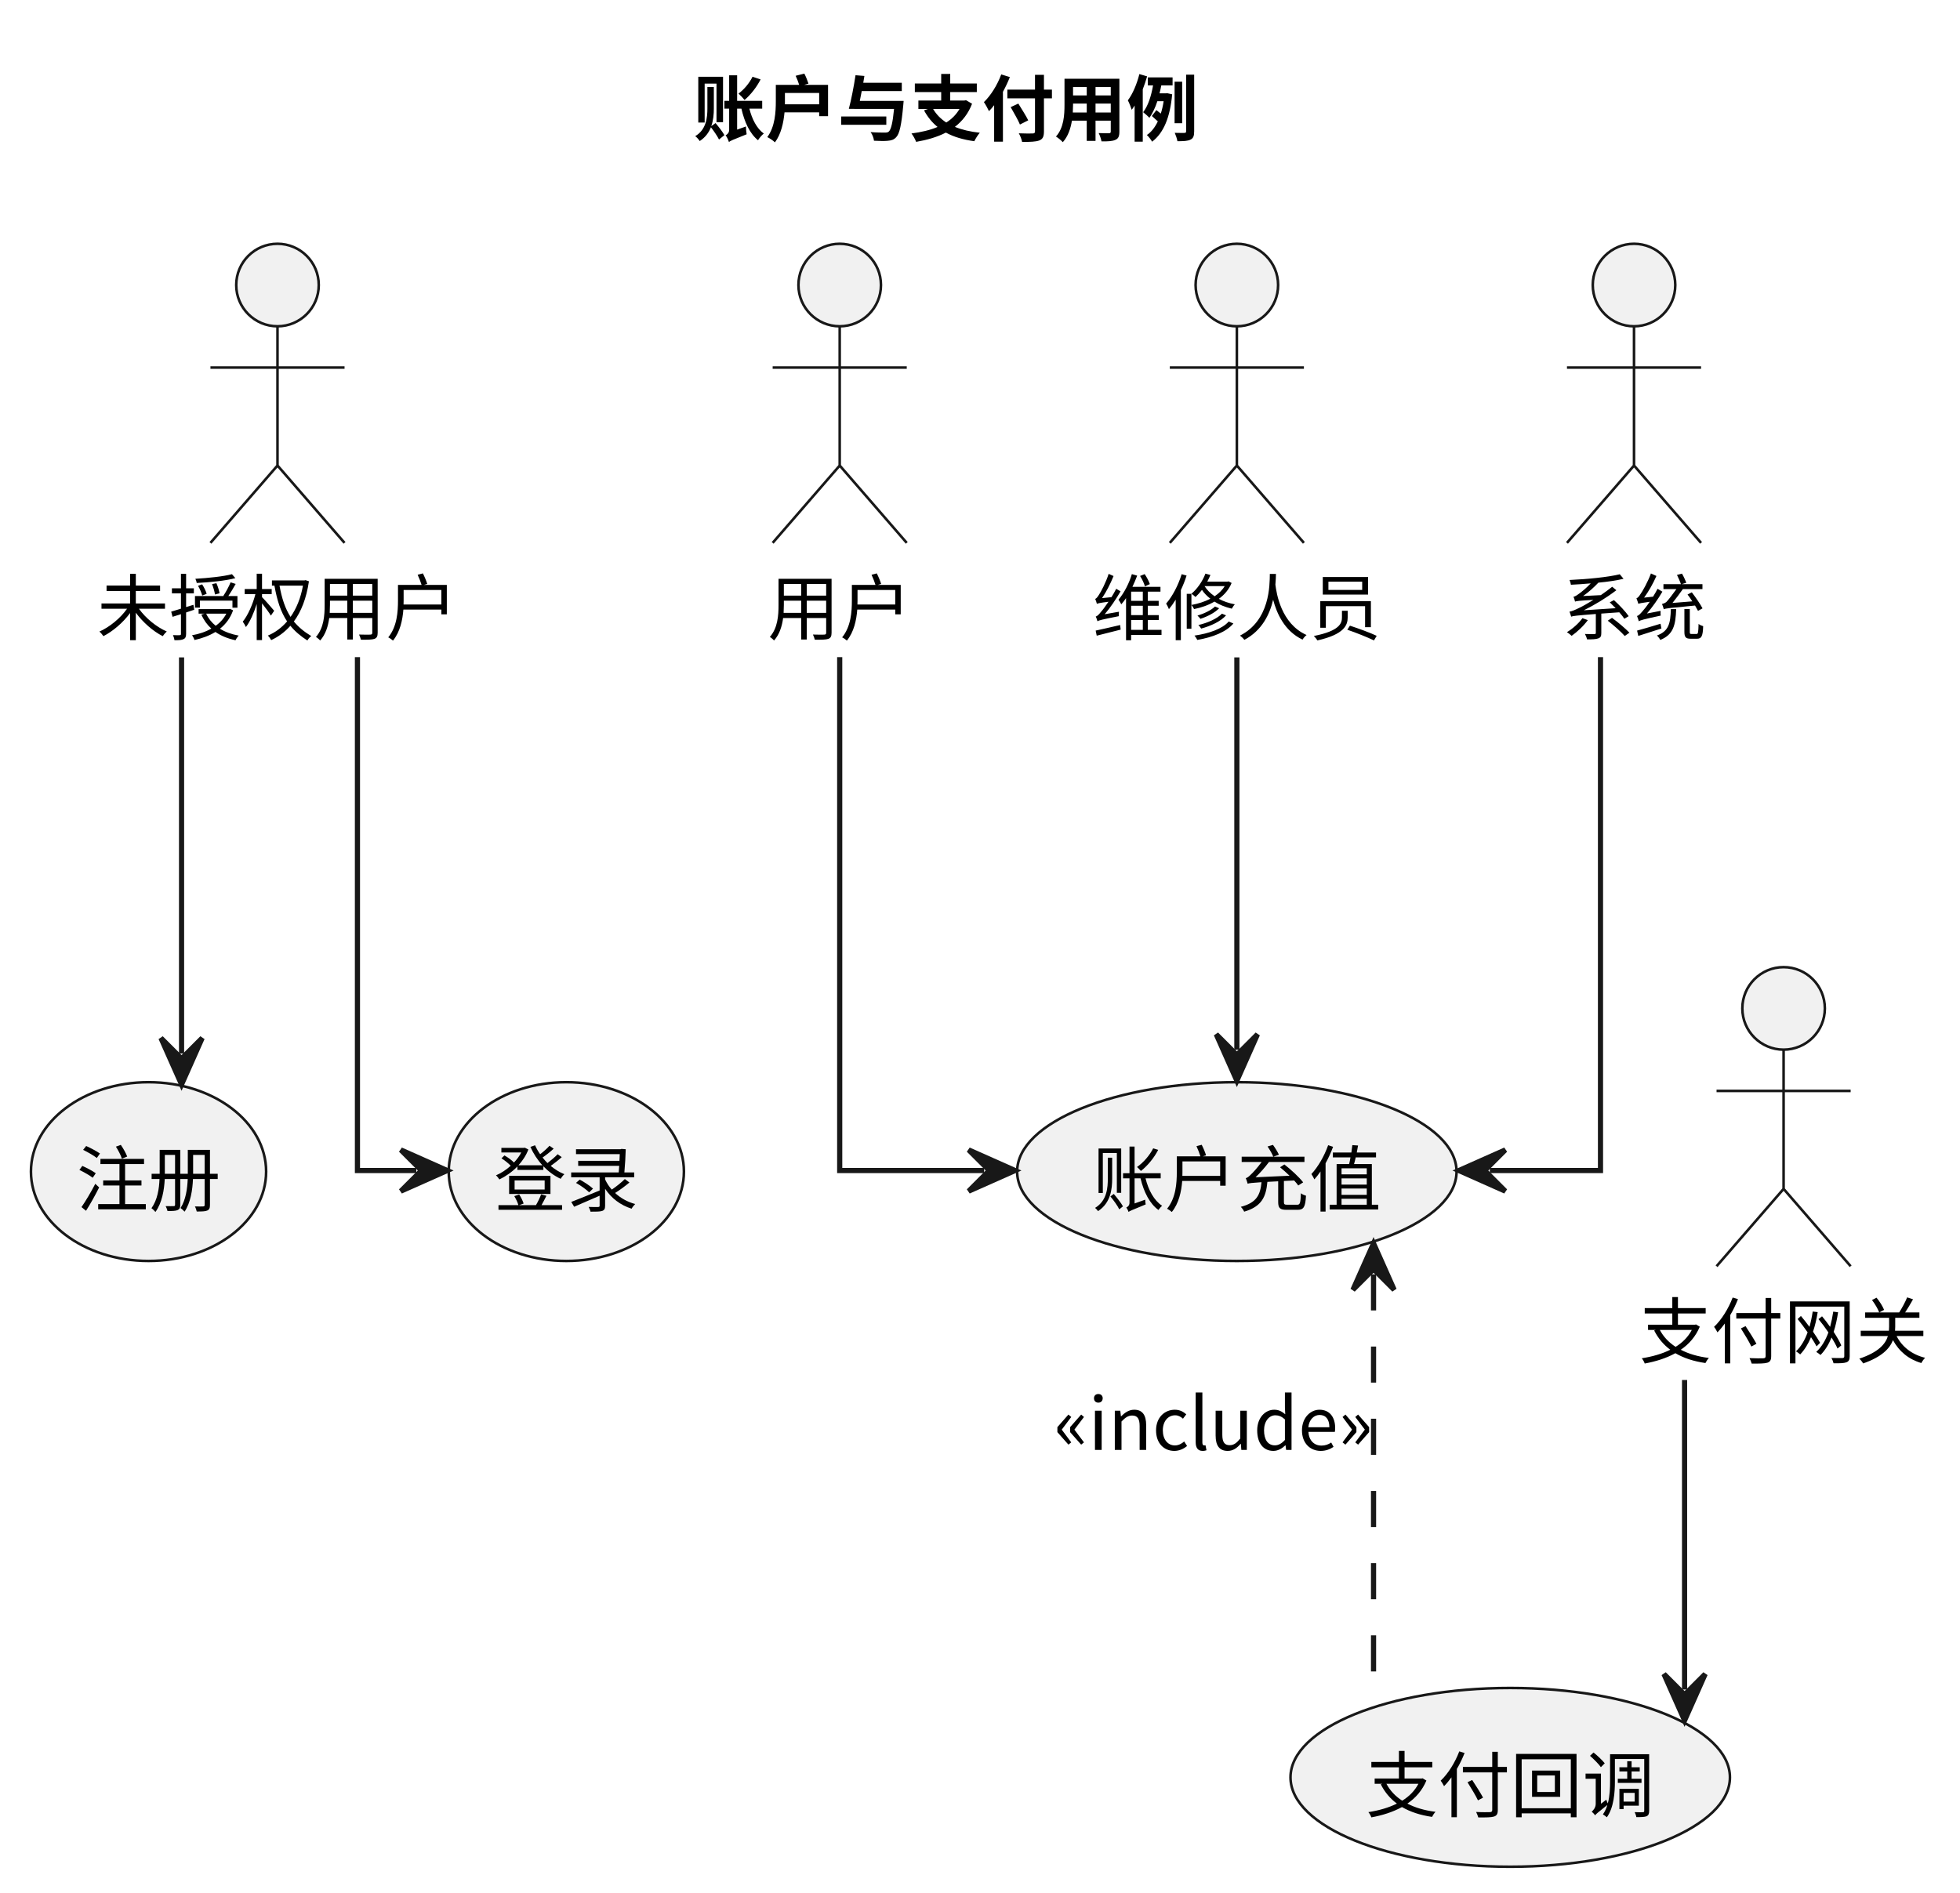
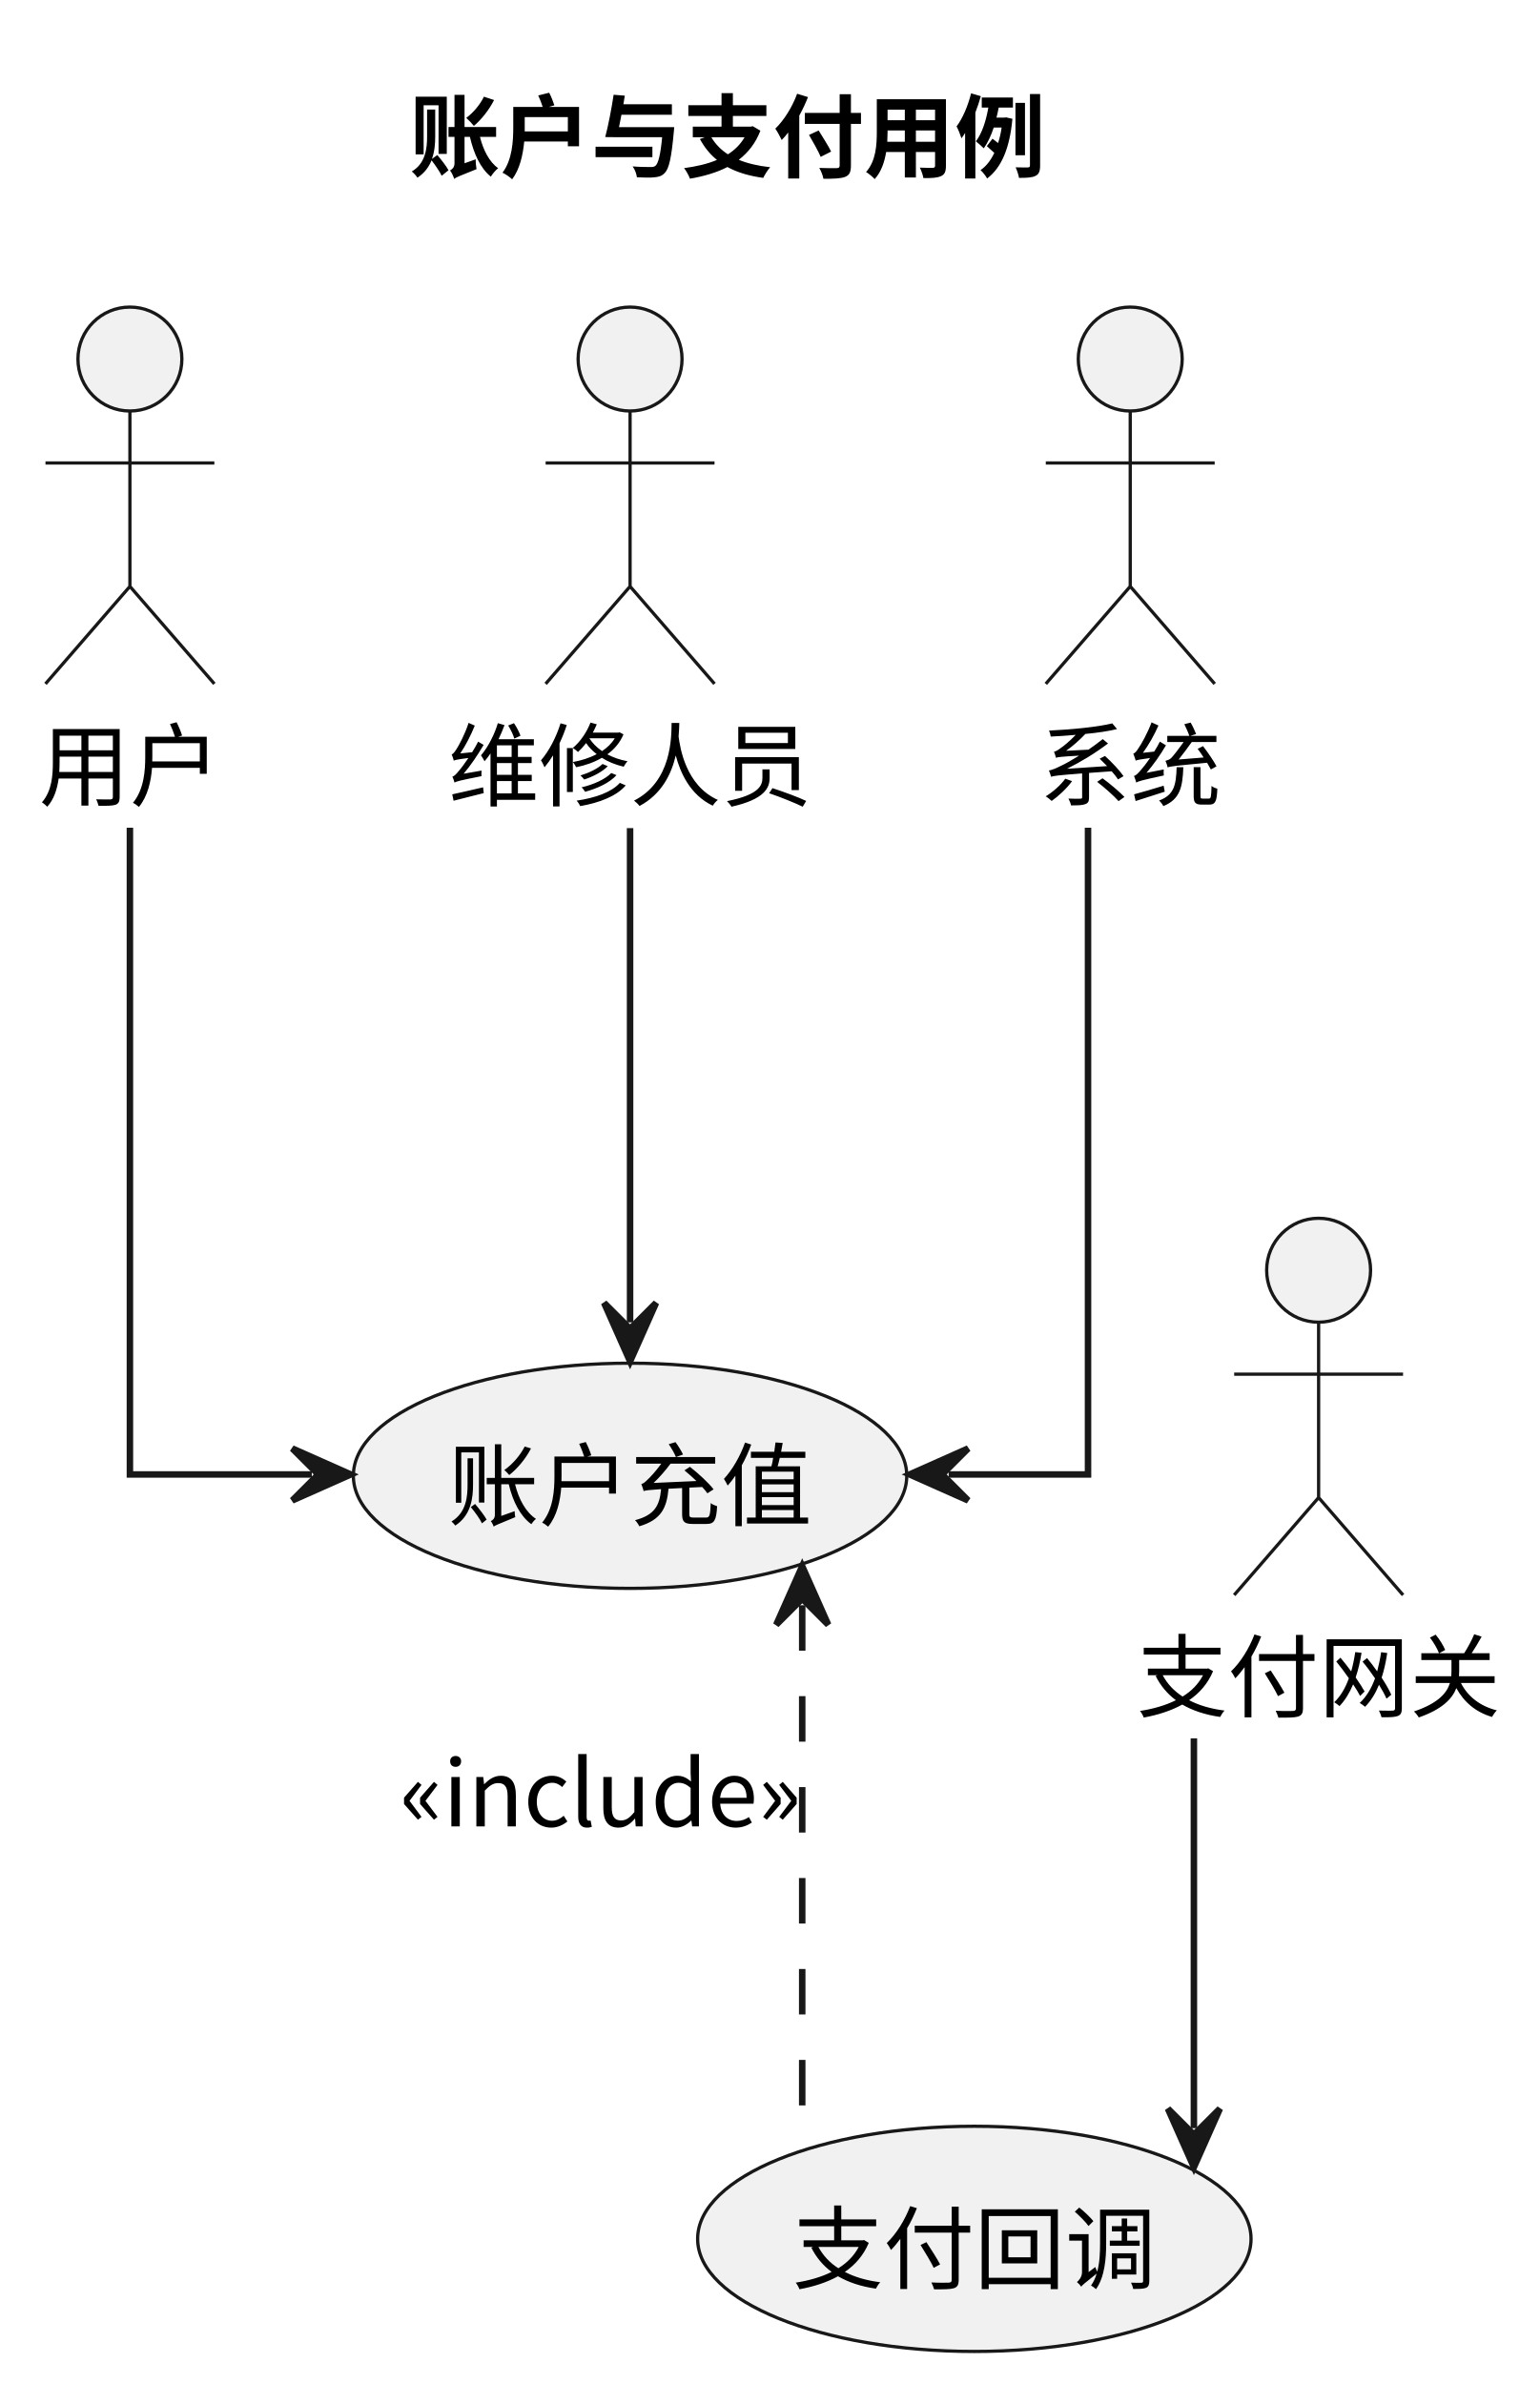
- <svg xmlns="http://www.w3.org/2000/svg" contentStyleType="text/css" data-diagram-type="DESCRIPTION" height="367px" preserveAspectRatio="none" style="width:380px;height:367px;background:#FFFFFF;" version="1.1" viewBox="0 0 380 367" width="380px" zoomAndPan="magnify">
+ <svg xmlns="http://www.w3.org/2000/svg" contentStyleType="text/css" data-diagram-type="DESCRIPTION" height="367px" preserveAspectRatio="none" style="width:237px;height:367px;background:#FFFFFF;" version="1.1" viewBox="0 0 237 367" width="237px" zoomAndPan="magnify">
  <defs />
  <g>
    <g class="title" data-source-line="3">
-       <text fill="#000000" font-family="Noto Sans CJK SC" font-size="14" font-weight="bold" lengthAdjust="spacing" textLength="98" x="134.4" y="26.24">账户与支付用例</text>
+       <text fill="#000000" font-family="Noto Sans CJK SC" font-size="14" font-weight="bold" lengthAdjust="spacing" textLength="98" x="63" y="26.24">账户与支付用例</text>
    </g>
-     <g class="entity" data-entity="G" data-source-line="6" data-uid="ent0002" id="entity_G">
-       <ellipse cx="53.8" cy="55.272" fill="#F1F1F1" rx="8" ry="8" style="stroke:#181818;stroke-width:0.5;" />
-       <path d="M53.8,63.272 L53.8,90.272 M40.8,71.272 L66.8,71.272 M53.8,90.272 L40.8,105.272 M53.8,90.272 L66.8,105.272" fill="none" style="stroke:#181818;stroke-width:0.5;" />
-       <text fill="#000000" font-family="Noto Sans CJK SC" font-size="14" lengthAdjust="spacing" textLength="70" x="18.8" y="123.012">未授权用户</text>
+     <g class="entity" data-entity="U" data-source-line="6" data-uid="ent0002" id="entity_U">
+       <ellipse cx="20" cy="55.272" fill="#F1F1F1" rx="8" ry="8" style="stroke:#181818;stroke-width:0.5;" />
+       <path d="M20,63.272 L20,90.272 M7,71.272 L33,71.272 M20,90.272 L7,105.272 M20,90.272 L33,105.272" fill="none" style="stroke:#181818;stroke-width:0.5;" />
+       <text fill="#000000" font-family="Noto Sans CJK SC" font-size="14" lengthAdjust="spacing" textLength="28" x="6" y="123.012">用户</text>
    </g>
-     <g class="entity" data-entity="U" data-source-line="7" data-uid="ent0003" id="entity_U">
-       <ellipse cx="162.8" cy="55.272" fill="#F1F1F1" rx="8" ry="8" style="stroke:#181818;stroke-width:0.5;" />
-       <path d="M162.8,63.272 L162.8,90.272 M149.8,71.272 L175.8,71.272 M162.8,90.272 L149.8,105.272 M162.8,90.272 L175.8,105.272" fill="none" style="stroke:#181818;stroke-width:0.5;" />
-       <text fill="#000000" font-family="Noto Sans CJK SC" font-size="14" lengthAdjust="spacing" textLength="28" x="148.8" y="123.012">用户</text>
+     <g class="entity" data-entity="M" data-source-line="7" data-uid="ent0003" id="entity_M">
+       <ellipse cx="97" cy="55.272" fill="#F1F1F1" rx="8" ry="8" style="stroke:#181818;stroke-width:0.5;" />
+       <path d="M97,63.272 L97,90.272 M84,71.272 L110,71.272 M97,90.272 L84,105.272 M97,90.272 L110,105.272" fill="none" style="stroke:#181818;stroke-width:0.5;" />
+       <text fill="#000000" font-family="Noto Sans CJK SC" font-size="14" lengthAdjust="spacing" textLength="56" x="69" y="123.012">维修人员</text>
    </g>
-     <g class="entity" data-entity="M" data-source-line="8" data-uid="ent0004" id="entity_M">
-       <ellipse cx="239.8" cy="55.272" fill="#F1F1F1" rx="8" ry="8" style="stroke:#181818;stroke-width:0.5;" />
-       <path d="M239.8,63.272 L239.8,90.272 M226.8,71.272 L252.8,71.272 M239.8,90.272 L226.8,105.272 M239.8,90.272 L252.8,105.272" fill="none" style="stroke:#181818;stroke-width:0.5;" />
-       <text fill="#000000" font-family="Noto Sans CJK SC" font-size="14" lengthAdjust="spacing" textLength="56" x="211.8" y="123.012">维修人员</text>
+     <g class="entity" data-entity="P" data-source-line="8" data-uid="ent0004" id="entity_P">
+       <ellipse cx="203" cy="195.542" fill="#F1F1F1" rx="8" ry="8" style="stroke:#181818;stroke-width:0.5;" />
+       <path d="M203,203.542 L203,230.542 M190,211.542 L216,211.542 M203,230.542 L190,245.542 M203,230.542 L216,245.542" fill="none" style="stroke:#181818;stroke-width:0.5;" />
+       <text fill="#000000" font-family="Noto Sans CJK SC" font-size="14" lengthAdjust="spacing" textLength="56" x="175" y="263.282">支付网关</text>
    </g>
-     <g class="entity" data-entity="P" data-source-line="9" data-uid="ent0005" id="entity_P">
-       <ellipse cx="345.8" cy="195.542" fill="#F1F1F1" rx="8" ry="8" style="stroke:#181818;stroke-width:0.5;" />
-       <path d="M345.8,203.542 L345.8,230.542 M332.8,211.542 L358.8,211.542 M345.8,230.542 L332.8,245.542 M345.8,230.542 L358.8,245.542" fill="none" style="stroke:#181818;stroke-width:0.5;" />
-       <text fill="#000000" font-family="Noto Sans CJK SC" font-size="14" lengthAdjust="spacing" textLength="56" x="317.8" y="263.282">支付网关</text>
+     <g class="entity" data-entity="S" data-source-line="9" data-uid="ent0005" id="entity_S">
+       <ellipse cx="174" cy="55.272" fill="#F1F1F1" rx="8" ry="8" style="stroke:#181818;stroke-width:0.5;" />
+       <path d="M174,63.272 L174,90.272 M161,71.272 L187,71.272 M174,90.272 L161,105.272 M174,90.272 L187,105.272" fill="none" style="stroke:#181818;stroke-width:0.5;" />
+       <text fill="#000000" font-family="Noto Sans CJK SC" font-size="14" lengthAdjust="spacing" textLength="28" x="160" y="123.012">系统</text>
    </g>
-     <g class="entity" data-entity="S" data-source-line="10" data-uid="ent0006" id="entity_S">
-       <ellipse cx="316.8" cy="55.272" fill="#F1F1F1" rx="8" ry="8" style="stroke:#181818;stroke-width:0.5;" />
-       <path d="M316.8,63.272 L316.8,90.272 M303.8,71.272 L329.8,71.272 M316.8,90.272 L303.8,105.272 M316.8,90.272 L329.8,105.272" fill="none" style="stroke:#181818;stroke-width:0.5;" />
-       <text fill="#000000" font-family="Noto Sans CJK SC" font-size="14" lengthAdjust="spacing" textLength="28" x="302.8" y="123.012">系统</text>
+     <g class="entity" data-entity="...." data-source-line="11" data-uid="ent0006" id="entity_....">
+       <ellipse cx="96.998" cy="227.186" fill="#F1F1F1" rx="42.598" ry="17.334" style="stroke:#181818;stroke-width:0.5;" />
+       <text fill="#000000" font-family="Noto Sans CJK SC" font-size="14" lengthAdjust="spacing" textLength="56" x="68.998" y="233.822">账户充值</text>
    </g>
-     <g class="entity" data-entity=".." data-source-line="12" data-uid="ent0007" id="entity_..">
-       <ellipse cx="28.799" cy="227.186" fill="#F1F1F1" rx="22.799" ry="17.334" style="stroke:#181818;stroke-width:0.5;" />
-       <text fill="#000000" font-family="Noto Sans CJK SC" font-size="14" lengthAdjust="spacing" textLength="28" x="14.799" y="233.822">注册</text>
+     <g class="entity" data-entity="...." data-source-line="12" data-uid="ent0007" id="entity_....">
+       <ellipse cx="149.998" cy="344.656" fill="#F1F1F1" rx="42.598" ry="17.334" style="stroke:#181818;stroke-width:0.5;" />
+       <text fill="#000000" font-family="Noto Sans CJK SC" font-size="14" lengthAdjust="spacing" textLength="56" x="121.998" y="351.292">支付回调</text>
    </g>
-     <g class="entity" data-entity=".." data-source-line="13" data-uid="ent0008" id="entity_..">
-       <ellipse cx="109.799" cy="227.186" fill="#F1F1F1" rx="22.799" ry="17.334" style="stroke:#181818;stroke-width:0.5;" />
-       <text fill="#000000" font-family="Noto Sans CJK SC" font-size="14" lengthAdjust="spacing" textLength="28" x="95.799" y="233.822">登录</text>
+     <g class="link" data-entity-1="U" data-entity-2="...." data-source-line="14" data-uid="lnk8" id="link_U_....">
+       <path d="M20,127.422 C20,168.792 20,226.982 20,226.982 C20,226.982 30.36,226.982 48,226.982" fill="none" id="U-to-账户充值" style="stroke:#181818;stroke-width:1;" />
+       <polygon fill="#181818" points="54,226.982,45,222.982,49,226.982,45,230.982,54,226.982" style="stroke:#181818;stroke-width:1;" />
    </g>
-     <g class="entity" data-entity="...." data-source-line="14" data-uid="ent0009" id="entity_....">
-       <ellipse cx="239.798" cy="227.186" fill="#F1F1F1" rx="42.598" ry="17.334" style="stroke:#181818;stroke-width:0.5;" />
-       <text fill="#000000" font-family="Noto Sans CJK SC" font-size="14" lengthAdjust="spacing" textLength="56" x="211.798" y="233.822">账户充值</text>
+     <g class="link" data-entity-1="M" data-entity-2="...." data-source-line="15" data-uid="lnk9" id="link_M_....">
+       <path d="M97,127.482 C97,154.662 97,183.102 97,203.572" fill="none" id="M-to-账户充值" style="stroke:#181818;stroke-width:1;" />
+       <polygon fill="#181818" points="97,209.572,101,200.572,97,204.572,93,200.572,97,209.572" style="stroke:#181818;stroke-width:1;" />
    </g>
-     <g class="entity" data-entity="...." data-source-line="15" data-uid="ent0010" id="entity_....">
-       <ellipse cx="292.798" cy="344.656" fill="#F1F1F1" rx="42.598" ry="17.334" style="stroke:#181818;stroke-width:0.5;" />
-       <text fill="#000000" font-family="Noto Sans CJK SC" font-size="14" lengthAdjust="spacing" textLength="56" x="264.798" y="351.292">支付回调</text>
+     <g class="link" data-entity-1="P" data-entity-2="...." data-source-line="16" data-uid="lnk10" id="link_P_....">
+       <path d="M183.8,267.602 C183.8,290.962 183.8,312.622 183.8,327.622" fill="none" id="P-to-支付回调" style="stroke:#181818;stroke-width:1;" />
+       <polygon fill="#181818" points="183.8,333.622,187.8,324.622,183.8,328.622,179.8,324.622,183.8,333.622" style="stroke:#181818;stroke-width:1;" />
    </g>
-     <g class="link" data-entity-1="G" data-entity-2=".." data-source-line="17" data-uid="lnk11" id="link_G_..">
-       <path d="M35.2,127.482 C35.2,154.992 35.2,183.922 35.2,204.292" fill="none" id="G-to-注册" style="stroke:#181818;stroke-width:1;" />
-       <polygon fill="#181818" points="35.2,210.292,39.2,201.292,35.2,205.292,31.2,201.292,35.2,210.292" style="stroke:#181818;stroke-width:1;" />
+     <g class="link" data-entity-1="S" data-entity-2="...." data-source-line="17" data-uid="lnk11" id="link_S_....">
+       <path d="M167.5,127.422 C167.5,168.792 167.5,226.982 167.5,226.982 C167.5,226.982 160.72,226.982 146.04,226.982" fill="none" id="S-to-账户充值" style="stroke:#181818;stroke-width:1;" />
+       <polygon fill="#181818" points="140.04,226.982,149.04,230.982,145.04,226.982,149.04,222.982,140.04,226.982" style="stroke:#181818;stroke-width:1;" />
    </g>
-     <g class="link" data-entity-1="G" data-entity-2=".." data-source-line="18" data-uid="lnk12" id="link_G_..">
-       <path d="M69.3,127.422 C69.3,168.792 69.3,226.982 69.3,226.982 C69.3,226.982 71.61,226.982 80.71,226.982" fill="none" id="G-to-登录" style="stroke:#181818;stroke-width:1;" />
-       <polygon fill="#181818" points="86.71,226.982,77.71,222.982,81.71,226.982,77.71,230.982,86.71,226.982" style="stroke:#181818;stroke-width:1;" />
-     </g>
-     <g class="link" data-entity-1="U" data-entity-2="...." data-source-line="19" data-uid="lnk13" id="link_U_....">
-       <path d="M162.8,127.422 C162.8,168.792 162.8,226.982 162.8,226.982 C162.8,226.982 173.16,226.982 190.8,226.982" fill="none" id="U-to-账户充值" style="stroke:#181818;stroke-width:1;" />
-       <polygon fill="#181818" points="196.8,226.982,187.8,222.982,191.8,226.982,187.8,230.982,196.8,226.982" style="stroke:#181818;stroke-width:1;" />
-     </g>
-     <g class="link" data-entity-1="M" data-entity-2="...." data-source-line="20" data-uid="lnk14" id="link_M_....">
-       <path d="M239.8,127.482 C239.8,154.662 239.8,183.102 239.8,203.572" fill="none" id="M-to-账户充值" style="stroke:#181818;stroke-width:1;" />
-       <polygon fill="#181818" points="239.8,209.572,243.8,200.572,239.8,204.572,235.8,200.572,239.8,209.572" style="stroke:#181818;stroke-width:1;" />
-     </g>
-     <g class="link" data-entity-1="P" data-entity-2="...." data-source-line="21" data-uid="lnk15" id="link_P_....">
-       <path d="M326.6,267.602 C326.6,290.962 326.6,312.622 326.6,327.622" fill="none" id="P-to-支付回调" style="stroke:#181818;stroke-width:1;" />
-       <polygon fill="#181818" points="326.6,333.622,330.6,324.622,326.6,328.622,322.6,324.622,326.6,333.622" style="stroke:#181818;stroke-width:1;" />
-     </g>
-     <g class="link" data-entity-1="S" data-entity-2="...." data-source-line="22" data-uid="lnk16" id="link_S_....">
-       <path d="M310.3,127.422 C310.3,168.792 310.3,226.982 310.3,226.982 C310.3,226.982 303.52,226.982 288.84,226.982" fill="none" id="S-to-账户充值" style="stroke:#181818;stroke-width:1;" />
-       <polygon fill="#181818" points="282.84,226.982,291.84,230.982,287.84,226.982,291.84,222.982,282.84,226.982" style="stroke:#181818;stroke-width:1;" />
-     </g>
-     <g class="link" data-entity-1="...." data-entity-2="...." data-source-line="24" data-uid="lnk17" id="link_...._....">
-       <path d="M266.3,247.112 C266.3,269.722 266.3,308.132 266.3,330.732" fill="none" id="账户充值-backto-支付回调" style="stroke:#181818;stroke-width:1;stroke-dasharray:7,7;" />
-       <polygon fill="#181818" points="266.3,241.112,262.3,250.112,266.3,246.112,270.3,250.112,266.3,241.112" style="stroke:#181818;stroke-width:1;" />
-       <text fill="#000000" font-family="Noto Sans CJK SC" font-size="14" lengthAdjust="spacing" textLength="61.852" x="204.3" y="281.162">«include»</text>
+     <g class="link" data-entity-1="...." data-entity-2="...." data-source-line="19" data-uid="lnk12" id="link_...._....">
+       <path d="M123.5,247.112 C123.5,269.722 123.5,308.132 123.5,330.732" fill="none" id="账户充值-backto-支付回调" style="stroke:#181818;stroke-width:1;stroke-dasharray:7,7;" />
+       <polygon fill="#181818" points="123.5,241.112,119.5,250.112,123.5,246.112,127.5,250.112,123.5,241.112" style="stroke:#181818;stroke-width:1;" />
+       <text fill="#000000" font-family="Noto Sans CJK SC" font-size="14" lengthAdjust="spacing" textLength="61.852" x="61.5" y="281.162">«include»</text>
    </g>
  </g>
</svg>
